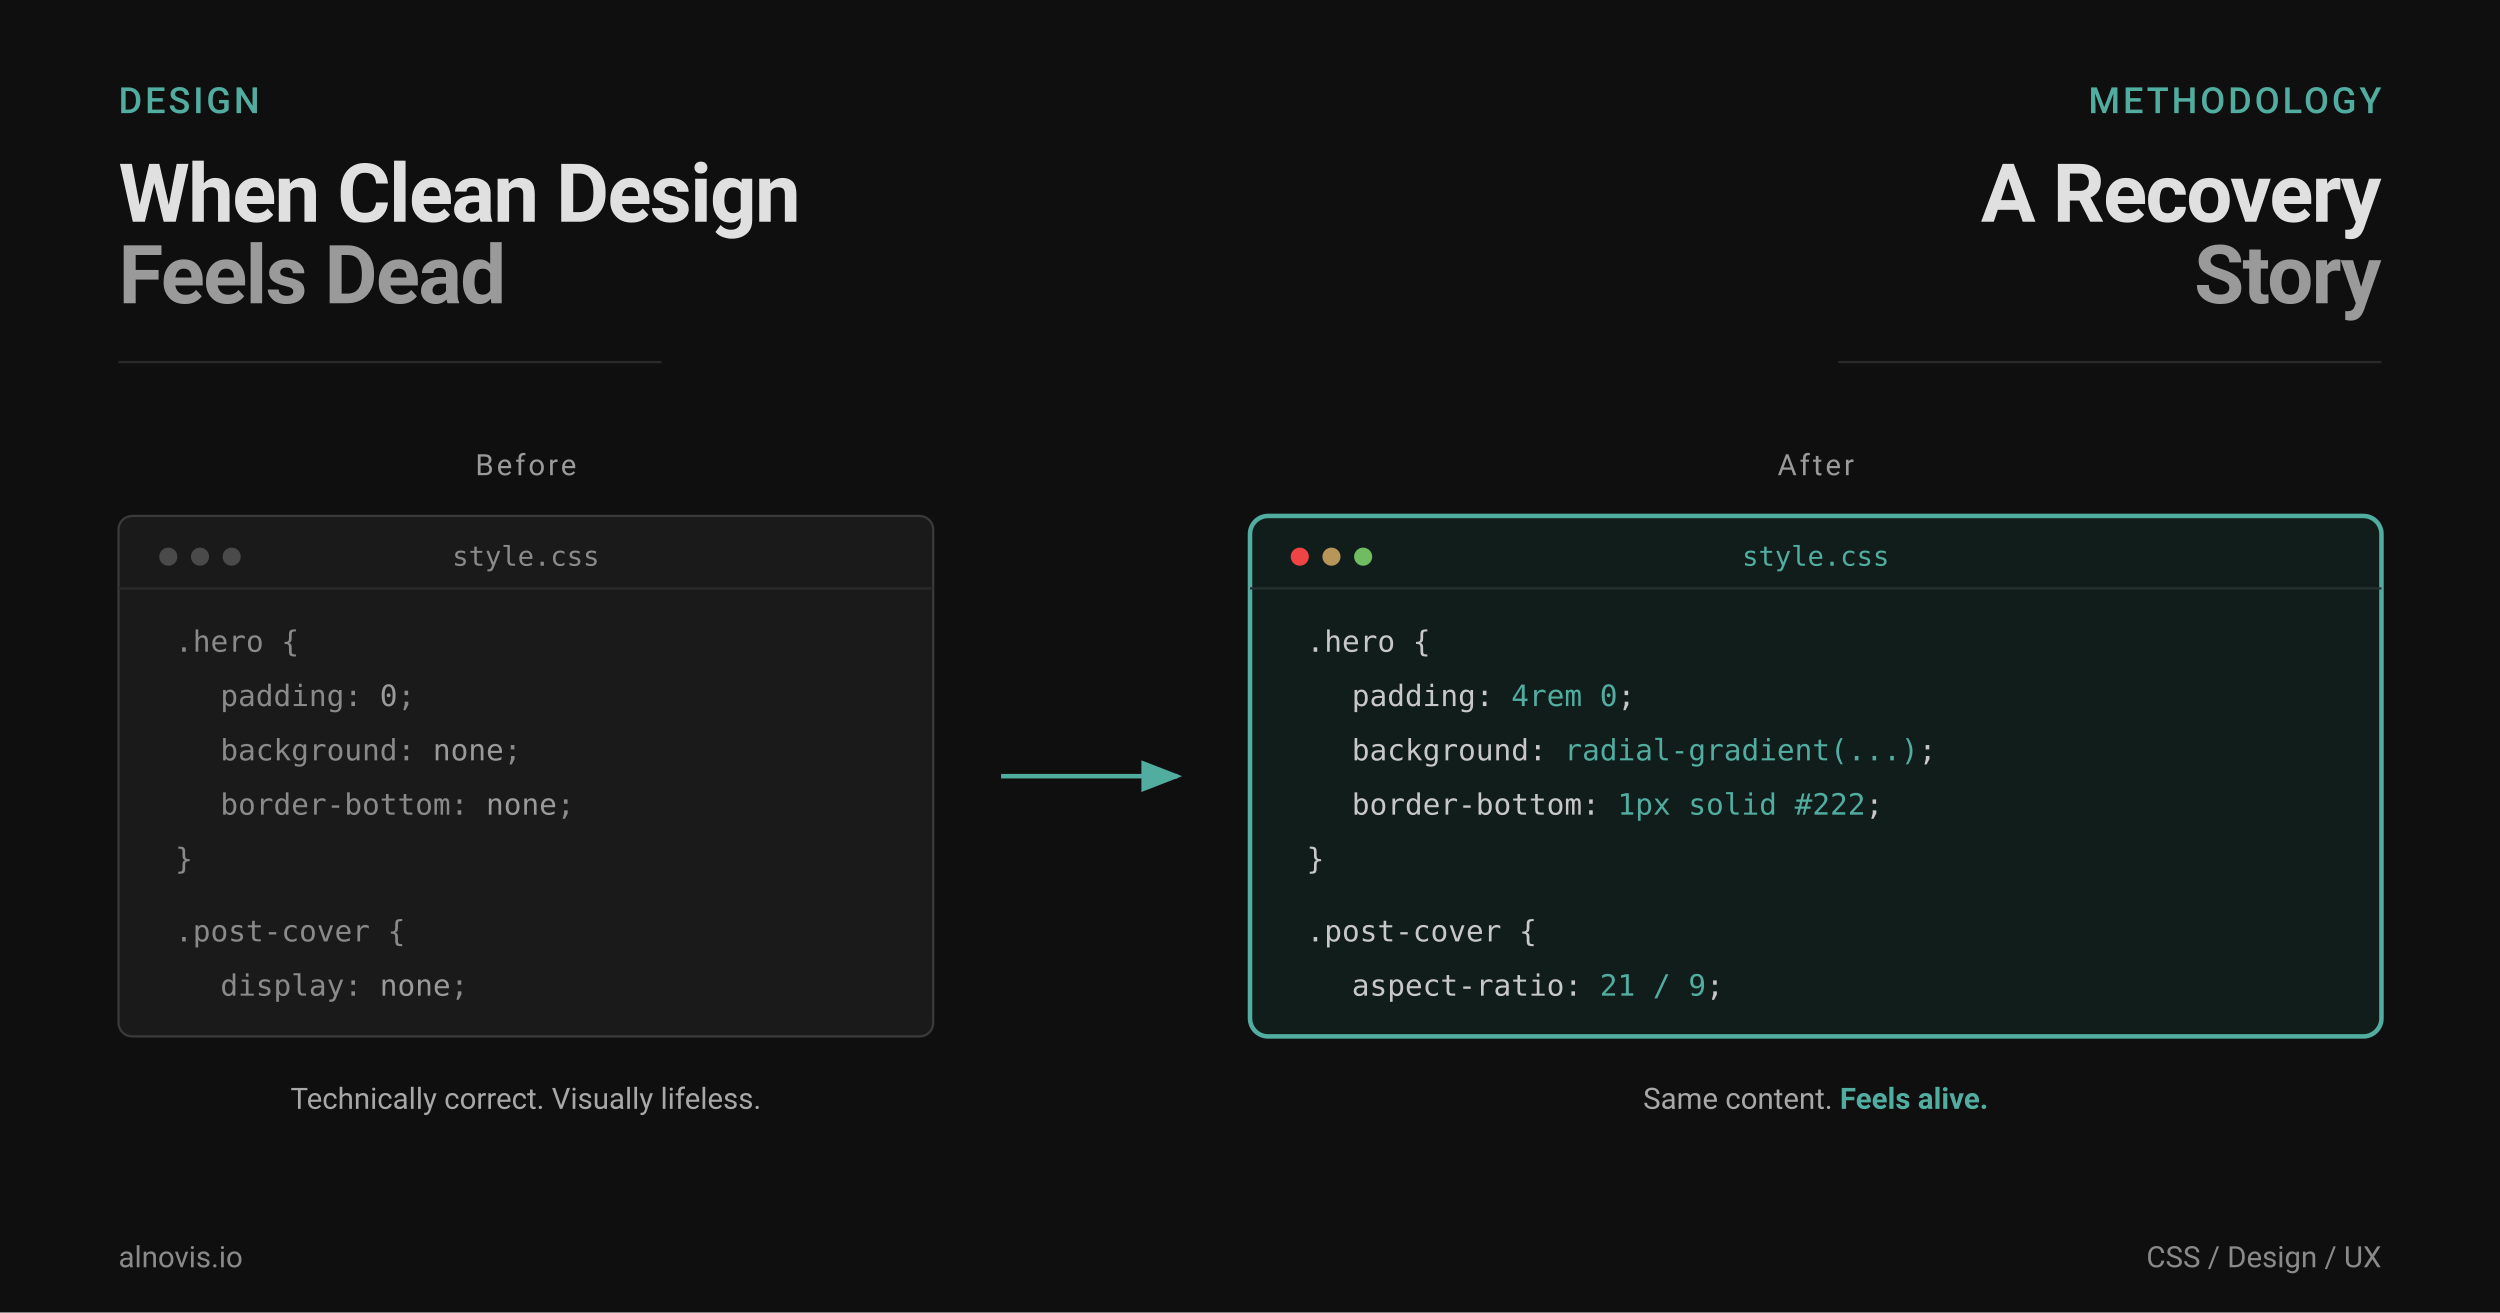
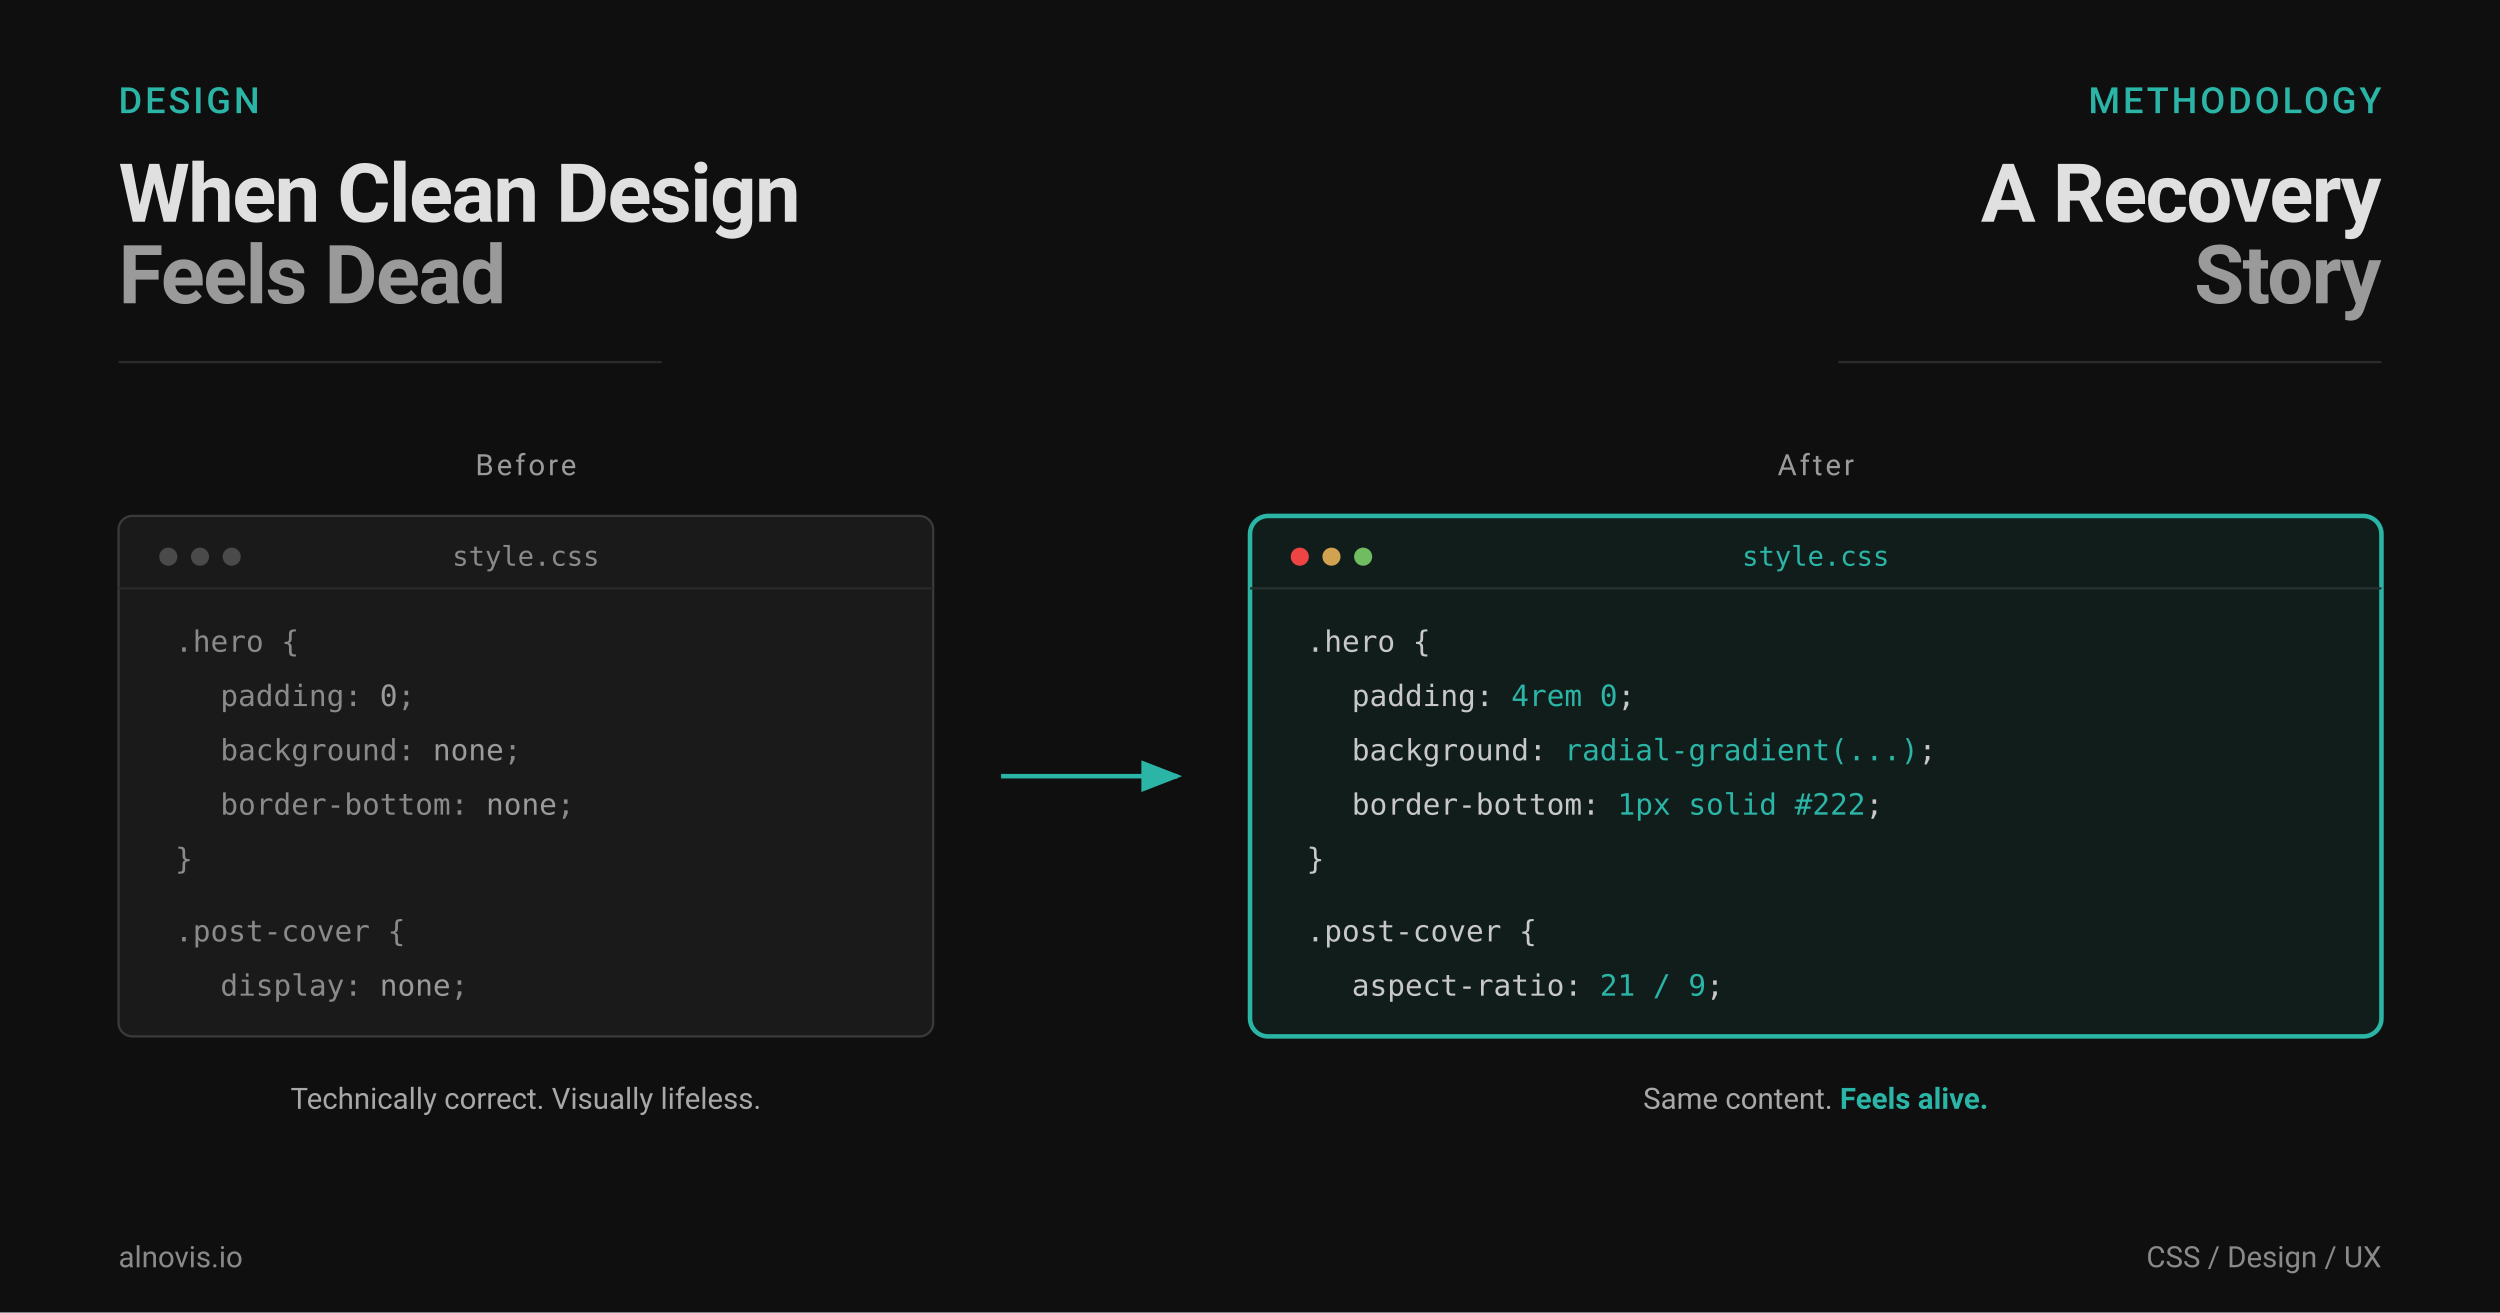
<svg xmlns="http://www.w3.org/2000/svg" width="1200" height="630" viewBox="75 50 1050 580">
  <style>
    text { font-family: -apple-system, BlinkMacSystemFont, "Segoe UI", Roboto, sans-serif; }
    .bg { fill: #0f0f0f; }
    .text { fill: #e0e0e0; }
    .mono { font-family: "SF Mono", "Fira Code", "Cascadia Code", monospace; }
    .title { font-size: 36px; font-weight: 600; letter-spacing: -0.02em; }
    .title2 { fill: #9a9a9a; }
-     .subtitle { font-size: 16px; fill: #52ada1; font-weight: 500; letter-spacing: 0.08em; }
+     .subtitle { font-size: 16px; fill: #2ab5a6; font-weight: 500; letter-spacing: 0.08em; }
    .label { font-size: 13px; fill: #9a9a9a; letter-spacing: 0.1em; text-transform: uppercase; }
    .sub { font-size: 13px; fill: #a8a8a8; }
-     .accent { fill: #52ada1; }
+     .accent { fill: #2ab5a6; }
    .line-v { stroke: #2a2a2a; stroke-width: 1; }
    .code-dead { fill: #1a1a1a; stroke: #3a3a3a; stroke-width: 1; }
-     .code-alive { fill: #111d1b; stroke: #52ada1; stroke-width: 2; }
+     .code-alive { fill: #111d1b; stroke: #2ab5a6; stroke-width: 2; }
    .dead { fill: #8a8a8a; }
    .dead-val { fill: #9a9a9a; }
    .alive { fill: #c8c8c8; }
-     .arrow { stroke: #52ada1; stroke-width: 2; fill: none; marker-end: url(#arrow); }
+     .arrow { stroke: #2ab5a6; stroke-width: 2; fill: none; marker-end: url(#arrow); }
    .footer { font-size: 13px; fill: #8a8a8a; }
  </style>
  <rect class="bg" width="1200" height="630" />
  <defs>
    <marker id="arrow" markerWidth="9" markerHeight="7" refX="8" refY="3.5" orient="auto">
-       <polygon points="0 0, 9 3.5, 0 7" fill="#52ada1" />
+       <polygon points="0 0, 9 3.5, 0 7" fill="#2ab5a6" />
    </marker>
  </defs>
  <text x="100" y="100" class="subtitle">DESIGN</text>
  <text x="100" y="148" class="text title">When Clean Design</text>
  <text x="100" y="184" class="text title title2">Feels Dead</text>
  <line x1="100" y1="210" x2="340" y2="210" class="line-v" />
  <text x="1100" y="100" text-anchor="end" class="subtitle">METHODOLOGY</text>
  <text x="1100" y="148" text-anchor="end" class="text title">A Recovery</text>
  <text x="1100" y="184" text-anchor="end" class="text title title2">Story</text>
  <line x1="860" y1="210" x2="1100" y2="210" class="line-v" />
  <text x="280" y="260" text-anchor="middle" class="label">Before</text>
  <rect x="100" y="278" width="360" height="230" rx="6" class="code-dead" />
  <circle cx="122" cy="296" r="4" fill="#4a4a4a" />
  <circle cx="136" cy="296" r="4" fill="#4a4a4a" />
  <circle cx="150" cy="296" r="4" fill="#4a4a4a" />
  <text x="280" y="300" text-anchor="middle" class="mono dead" style="font-size: 12px">style.css</text>
  <line x1="100" y1="310" x2="460" y2="310" style="stroke: #2a2a2a; stroke-width: 1" />
  <text x="125" y="338" class="mono dead" style="font-size: 13px">.hero {</text>
  <text x="145" y="362" class="mono dead" style="font-size: 13px">padding: <tspan class="dead-val">0</tspan>;</text>
  <text x="145" y="386" class="mono dead" style="font-size: 13px">background: <tspan class="dead-val">none</tspan>;</text>
  <text x="145" y="410" class="mono dead" style="font-size: 13px">border-bottom: <tspan class="dead-val">none</tspan>;</text>
  <text x="125" y="434" class="mono dead" style="font-size: 13px">}</text>
  <text x="125" y="466" class="mono dead" style="font-size: 13px">.post-cover {</text>
  <text x="145" y="490" class="mono dead" style="font-size: 13px">display: <tspan class="dead-val">none</tspan>;</text>
  <text x="280" y="540" text-anchor="middle" class="sub">Technically correct. Visually lifeless.</text>
  <line x1="490" y1="393" x2="568" y2="393" class="arrow" />
  <text x="850" y="260" text-anchor="middle" class="label">After</text>
  <rect x="600" y="278" width="500" height="230" rx="8" class="code-alive" />
  <circle cx="622" cy="296" r="4" fill="#ef4444" />
-   <circle cx="636" cy="296" r="4" fill="#b89559" />
+   <circle cx="636" cy="296" r="4" fill="#d1a24f" />
  <circle cx="650" cy="296" r="4" fill="#6fbc61" />
  <text x="850" y="300" text-anchor="middle" class="mono accent" style="font-size: 12px">style.css</text>
  <line x1="600" y1="310" x2="1100" y2="310" style="stroke: #24312f; stroke-width: 1" />
  <text x="625" y="338" class="mono alive" style="font-size: 13px">.hero {</text>
  <text x="645" y="362" class="mono alive" style="font-size: 13px">padding: <tspan class="accent">4rem 0</tspan>;</text>
  <text x="645" y="386" class="mono alive" style="font-size: 13px">background: <tspan class="accent">radial-gradient(...)</tspan>;</text>
  <text x="645" y="410" class="mono alive" style="font-size: 13px">border-bottom: <tspan class="accent">1px solid #222</tspan>;</text>
  <text x="625" y="434" class="mono alive" style="font-size: 13px">}</text>
  <text x="625" y="466" class="mono alive" style="font-size: 13px">.post-cover {</text>
  <text x="645" y="490" class="mono alive" style="font-size: 13px">aspect-ratio: <tspan class="accent">21 / 9</tspan>;</text>
  <text x="850" y="540" text-anchor="middle" class="sub">Same content. <tspan class="accent" style="font-weight: 600">Feels alive.</tspan>
  </text>
  <text x="100" y="610" class="footer">alnovis.io</text>
  <text x="1100" y="610" text-anchor="end" class="footer">CSS / Design / UX</text>
</svg>
